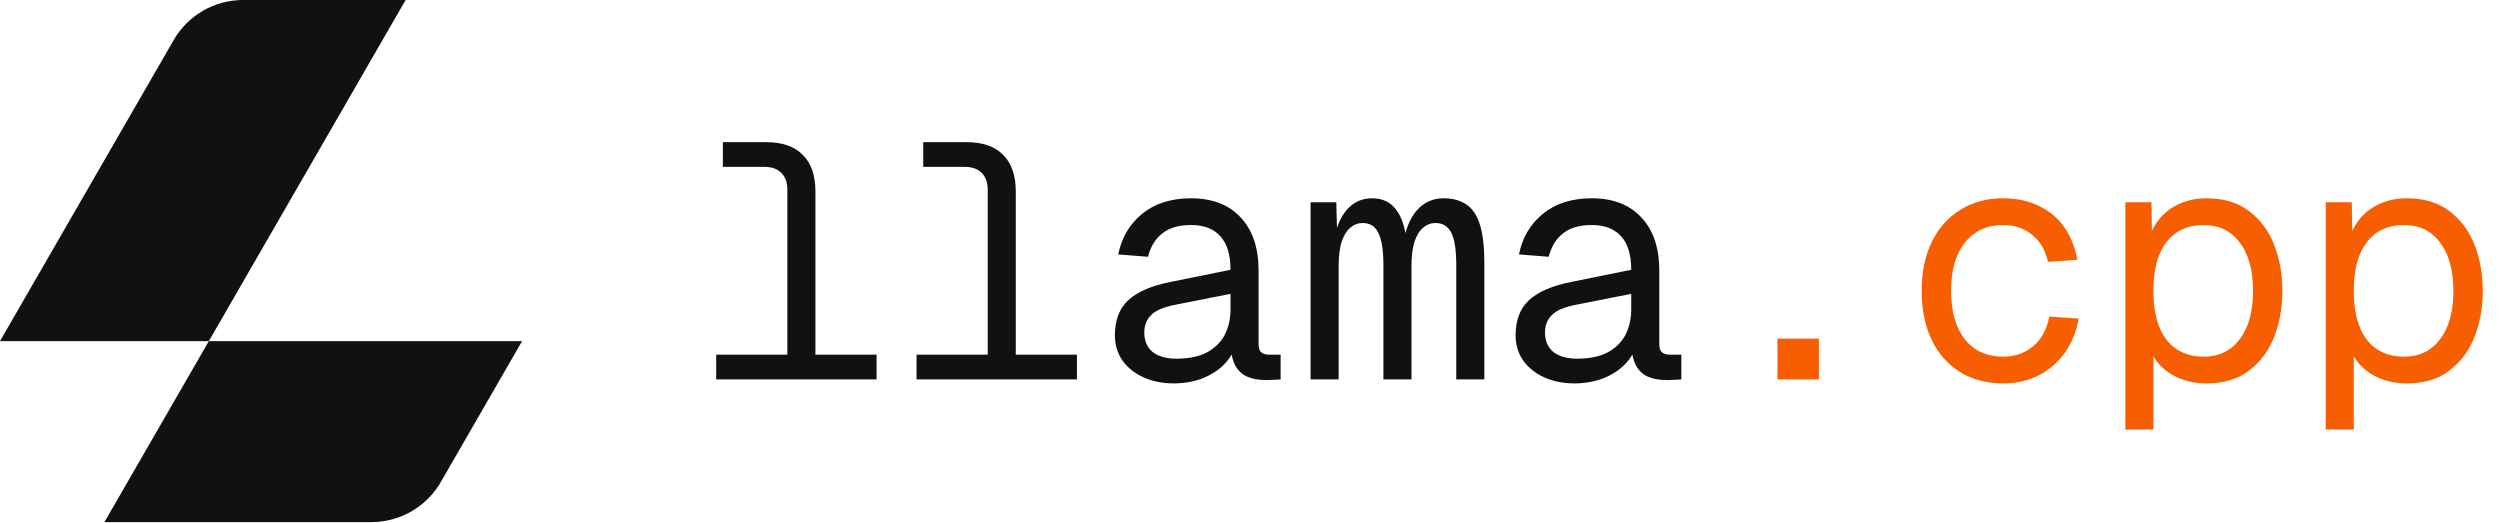
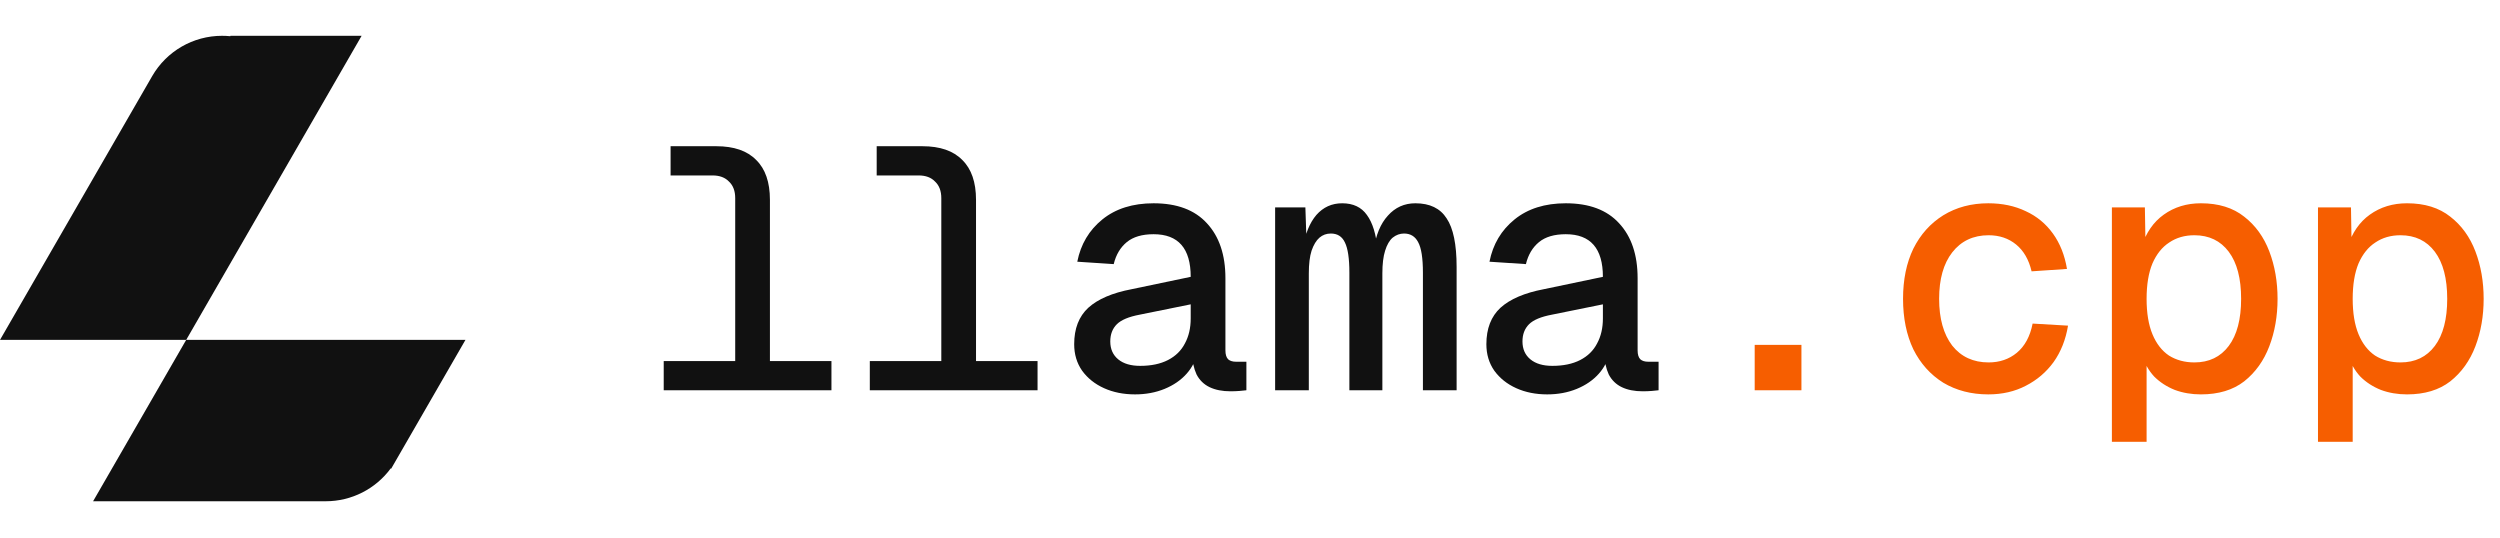
- <svg xmlns="http://www.w3.org/2000/svg" width="2873" height="600" viewBox="0 0 2873 600" fill="none">
-   <path d="M600 392L504.249 558L504.137 557.929C487.252 584.069 458.193 600 426.864 600H120L200.324 460.772L240 392H600ZM240 392H0L113.077 196L199.602 46.025C216.032 17.546 246.411 3.25756e-05 279.29 0H466.154L240 392Z" fill="#111111" />
-   <path d="M904.832 436V217.888C904.832 209.696 902.528 203.296 897.92 198.688C893.312 194.08 886.912 191.776 878.72 191.776H830.72V163.36H880.256C898.944 163.36 913.024 168.224 922.496 177.952C932.224 187.424 937.088 201.504 937.088 220.192V436H904.832ZM823.04 436V407.584H1007.36V436H823.04ZM1135.08 436V217.888C1135.08 209.696 1132.78 203.296 1128.17 198.688C1123.56 194.08 1117.16 191.776 1108.97 191.776H1060.97V163.36H1110.51C1129.19 163.36 1143.27 168.224 1152.75 177.952C1162.47 187.424 1167.34 201.504 1167.34 220.192V436H1135.08ZM1053.29 436V407.584H1237.61V436H1053.29ZM1348.82 440.608C1336.02 440.608 1324.5 438.304 1314.26 433.696C1304.02 429.088 1295.96 422.688 1290.07 414.496C1284.18 406.048 1281.24 396.32 1281.24 385.312C1281.24 367.904 1286.36 354.464 1296.6 344.992C1307.09 335.264 1323.48 328.224 1345.75 323.872L1414.1 310.048C1414.1 292.64 1410.13 279.712 1402.2 271.264C1394.52 262.816 1383.38 258.592 1368.79 258.592C1354.71 258.592 1343.7 261.792 1335.76 268.192C1327.83 274.336 1322.32 283.296 1319.25 295.072L1285.08 292.384C1288.92 273.184 1298 257.696 1312.34 245.92C1326.93 233.888 1345.75 227.872 1368.79 227.872C1393.36 227.872 1412.44 235.296 1426 250.144C1439.57 264.736 1446.36 284.96 1446.36 310.816V395.296C1446.36 399.904 1447.38 403.104 1449.43 404.896C1451.48 406.688 1454.55 407.584 1458.64 407.584H1471.7V436C1470.16 436.256 1467.73 436.384 1464.4 436.384C1461.08 436.64 1457.88 436.768 1454.8 436.768C1446.1 436.768 1438.68 435.36 1432.53 432.544C1426.64 429.728 1422.16 425.248 1419.09 419.104C1416.02 412.704 1414.36 404.512 1414.1 394.528H1420.24C1418.45 403.232 1414.1 411.168 1407.19 418.336C1400.53 425.248 1392.08 430.752 1381.84 434.848C1371.6 438.688 1360.6 440.608 1348.82 440.608ZM1351.89 412.192C1365.72 412.192 1377.24 409.888 1386.45 405.28C1395.67 400.416 1402.58 393.76 1407.19 385.312C1411.8 376.608 1414.1 366.624 1414.1 355.36V337.696L1351.89 349.984C1338.07 352.544 1328.47 356.512 1323.09 361.888C1317.72 367.008 1315.03 373.792 1315.03 382.24C1315.03 391.712 1318.23 399.136 1324.63 404.512C1331.28 409.632 1340.37 412.192 1351.89 412.192ZM1506.11 436V232.48H1535.68L1536.83 277.792L1532.99 277.024C1535.29 261.92 1540.16 250.016 1547.58 241.312C1555.26 232.352 1564.99 227.872 1576.77 227.872C1588.8 227.872 1598.01 232.224 1604.41 240.928C1611.07 249.632 1615.17 262.432 1616.7 279.328H1612.86C1615.17 263.456 1620.29 250.912 1628.22 241.696C1636.41 232.48 1646.65 227.872 1658.94 227.872C1675.33 227.872 1687.23 233.504 1694.65 244.768C1702.08 256.032 1705.79 274.72 1705.79 300.832V436H1673.53V305.44C1673.53 287.264 1671.61 274.592 1667.77 267.424C1663.93 260 1657.92 256.288 1649.73 256.288C1644.35 256.288 1639.61 258.08 1635.52 261.664C1631.42 264.992 1628.09 270.368 1625.53 277.792C1623.23 285.216 1622.08 294.688 1622.08 306.208V436H1589.82V305.44C1589.82 288.032 1587.9 275.488 1584.06 267.808C1580.48 260.128 1574.46 256.288 1566.01 256.288C1560.64 256.288 1555.9 258.08 1551.81 261.664C1547.71 264.992 1544.38 270.368 1541.82 277.792C1539.52 285.216 1538.37 294.688 1538.37 306.208V436H1506.11ZM1809.32 440.608C1796.52 440.608 1785 438.304 1774.76 433.696C1764.52 429.088 1756.46 422.688 1750.57 414.496C1744.68 406.048 1741.74 396.32 1741.74 385.312C1741.74 367.904 1746.86 354.464 1757.1 344.992C1767.59 335.264 1783.98 328.224 1806.25 323.872L1874.6 310.048C1874.6 292.64 1870.63 279.712 1862.7 271.264C1855.02 262.816 1843.88 258.592 1829.29 258.592C1815.21 258.592 1804.2 261.792 1796.26 268.192C1788.33 274.336 1782.82 283.296 1779.75 295.072L1745.58 292.384C1749.42 273.184 1758.5 257.696 1772.84 245.92C1787.43 233.888 1806.25 227.872 1829.29 227.872C1853.86 227.872 1872.94 235.296 1886.5 250.144C1900.07 264.736 1906.86 284.96 1906.86 310.816V395.296C1906.86 399.904 1907.88 403.104 1909.93 404.896C1911.98 406.688 1915.05 407.584 1919.14 407.584H1932.2V436C1930.66 436.256 1928.23 436.384 1924.9 436.384C1921.58 436.64 1918.38 436.768 1915.3 436.768C1906.6 436.768 1899.18 435.36 1893.03 432.544C1887.14 429.728 1882.66 425.248 1879.59 419.104C1876.52 412.704 1874.86 404.512 1874.6 394.528H1880.74C1878.95 403.232 1874.6 411.168 1867.69 418.336C1861.03 425.248 1852.58 430.752 1842.34 434.848C1832.1 438.688 1821.1 440.608 1809.32 440.608ZM1812.39 412.192C1826.22 412.192 1837.74 409.888 1846.95 405.28C1856.17 400.416 1863.08 393.76 1867.69 385.312C1872.3 376.608 1874.6 366.624 1874.6 355.36V337.696L1812.39 349.984C1798.57 352.544 1788.97 356.512 1783.59 361.888C1778.22 367.008 1775.53 373.792 1775.53 382.24C1775.53 391.712 1778.73 399.136 1785.13 404.512C1791.78 409.632 1800.87 412.192 1812.39 412.192Z" fill="#111111" />
-   <path d="M2042.64 436V389.152H2090.26V436H2042.64ZM2302.08 440.608C2283.13 440.608 2266.62 436.256 2252.54 427.552C2238.46 418.848 2227.58 406.56 2219.9 390.688C2212.22 374.56 2208.38 355.744 2208.38 334.24C2208.38 312.736 2212.22 294.048 2219.9 278.176C2227.58 262.304 2238.46 250.016 2252.54 241.312C2266.62 232.352 2283.13 227.872 2302.08 227.872C2317.18 227.872 2330.62 230.688 2342.4 236.32C2354.17 241.696 2363.9 249.632 2371.58 260.128C2379.26 270.624 2384.51 283.424 2387.32 298.528L2353.53 300.832C2350.46 287.264 2344.32 276.896 2335.1 269.728C2326.14 262.304 2315.13 258.592 2302.08 258.592C2283.39 258.592 2268.67 265.376 2257.92 278.944C2247.42 292.256 2242.17 310.688 2242.17 334.24C2242.17 357.792 2247.42 376.352 2257.92 389.92C2268.67 403.232 2283.39 409.888 2302.08 409.888C2315.13 409.888 2326.4 406.048 2335.87 398.368C2345.6 390.688 2352 379.168 2355.07 363.808L2388.86 366.112C2386.04 381.216 2380.67 394.4 2372.73 405.664C2364.8 416.672 2354.81 425.248 2342.78 431.392C2330.75 437.536 2317.18 440.608 2302.08 440.608ZM2442.47 493.6V232.48H2472.42L2473.19 278.56L2468.58 276.256C2473.7 260.384 2482.15 248.352 2493.93 240.16C2505.96 231.968 2519.78 227.872 2535.4 227.872C2555.62 227.872 2572.13 232.864 2584.93 242.848C2597.99 252.832 2607.59 265.888 2613.73 282.016C2619.88 298.144 2622.95 315.552 2622.95 334.24C2622.95 352.928 2619.88 370.336 2613.73 386.464C2607.59 402.592 2597.99 415.648 2584.93 425.632C2572.13 435.616 2555.62 440.608 2535.4 440.608C2524.9 440.608 2515.05 438.816 2505.83 435.232C2496.87 431.648 2489.19 426.656 2482.79 420.256C2476.65 413.856 2472.42 406.304 2470.12 397.6L2474.73 392.224V493.6H2442.47ZM2532.33 409.888C2549.99 409.888 2563.81 403.232 2573.8 389.92C2584.04 376.608 2589.16 358.048 2589.16 334.24C2589.16 310.432 2584.04 291.872 2573.8 278.56C2563.81 265.248 2549.99 258.592 2532.33 258.592C2520.55 258.592 2510.31 261.408 2501.61 267.04C2493.16 272.672 2486.5 281.12 2481.64 292.384C2477.03 303.648 2474.73 317.6 2474.73 334.24C2474.73 350.88 2477.03 364.832 2481.64 376.096C2486.25 387.36 2492.9 395.808 2501.61 401.44C2510.31 407.072 2520.55 409.888 2532.33 409.888ZM2672.72 493.6V232.48H2702.67L2703.44 278.56L2698.83 276.256C2703.95 260.384 2712.4 248.352 2724.18 240.16C2736.21 231.968 2750.03 227.872 2765.65 227.872C2785.87 227.872 2802.38 232.864 2815.18 242.848C2828.24 252.832 2837.84 265.888 2843.98 282.016C2850.13 298.144 2853.2 315.552 2853.2 334.24C2853.2 352.928 2850.13 370.336 2843.98 386.464C2837.84 402.592 2828.24 415.648 2815.18 425.632C2802.38 435.616 2785.87 440.608 2765.65 440.608C2755.15 440.608 2745.3 438.816 2736.08 435.232C2727.12 431.648 2719.44 426.656 2713.04 420.256C2706.9 413.856 2702.67 406.304 2700.37 397.6L2704.98 392.224V493.6H2672.72ZM2762.58 409.888C2780.24 409.888 2794.06 403.232 2804.05 389.92C2814.29 376.608 2819.41 358.048 2819.41 334.24C2819.41 310.432 2814.29 291.872 2804.05 278.56C2794.06 265.248 2780.24 258.592 2762.58 258.592C2750.8 258.592 2740.56 261.408 2731.86 267.04C2723.41 272.672 2716.75 281.12 2711.89 292.384C2707.28 303.648 2704.98 317.6 2704.98 334.24C2704.98 350.88 2707.28 364.832 2711.89 376.096C2716.5 387.36 2723.15 395.808 2731.86 401.44C2740.56 407.072 2750.8 409.888 2762.58 409.888Z" fill="#F65E00" />
+ <svg xmlns="http://www.w3.org/2000/svg" width="2793" height="600" viewBox="0 0 2793 600" fill="none">
+   <path d="M520 379.733L437.016 523.6L436.53 523.295C419.667 546.213 392.788 560 363.942 560H104L188.773 413.061L208 379.733H520ZM208 379.733H0L98 209.866L170 85.066C186.088 57.181 215.835 40 248.029 40C251.186 40 254.289 40.157 257.333 40.46L257.4 40H404L208 379.733Z" fill="#111111" />
+   <path d="M821.376 436V221.344C821.376 213.408 819.072 207.264 814.464 202.912C810.112 198.304 803.968 196 796.032 196H749.184V163.36H800.256C819.968 163.36 834.816 168.48 844.8 178.72C855.04 188.704 860.16 203.552 860.16 223.264V436H821.376ZM741.504 436V403.36H928.896V436H741.504ZM1051.63 436V221.344C1051.63 213.408 1049.32 207.264 1044.71 202.912C1040.36 198.304 1034.22 196 1026.28 196H979.434V163.36H1030.51C1050.22 163.36 1065.07 168.48 1075.05 178.72C1085.29 188.704 1090.41 203.552 1090.41 223.264V436H1051.63ZM971.754 436V403.36H1159.15V436H971.754ZM1268.05 440.608C1255.25 440.608 1243.73 438.304 1233.49 433.696C1223.25 429.088 1215.06 422.56 1208.92 414.112C1203.03 405.664 1200.08 395.808 1200.08 384.544C1200.08 367.136 1205.33 353.568 1215.83 343.84C1226.58 334.112 1242.71 327.2 1264.21 323.104L1330.26 309.28C1330.26 293.408 1326.8 281.504 1319.89 273.568C1312.98 265.632 1302.61 261.664 1288.79 261.664C1275.99 261.664 1266 264.608 1258.84 270.496C1251.67 276.384 1246.8 284.576 1244.24 295.072L1203.54 292.384C1207.38 272.928 1216.72 257.184 1231.57 245.152C1246.42 233.12 1265.49 227.104 1288.79 227.104C1314.9 227.104 1334.74 234.528 1348.31 249.376C1362.13 264.224 1369.04 284.704 1369.04 310.816V391.456C1369.04 396.064 1370.07 399.392 1372.12 401.44C1374.16 403.232 1377.11 404.128 1380.95 404.128H1392.47V436C1390.93 436.256 1388.37 436.512 1384.79 436.768C1381.46 437.024 1378.13 437.152 1374.8 437.152C1365.59 437.152 1357.78 435.616 1351.38 432.544C1344.98 429.472 1340.12 424.736 1336.79 418.336C1333.72 411.68 1331.92 403.36 1331.41 393.376H1337.56C1336.02 402.336 1332.05 410.4 1325.65 417.568C1319.25 424.736 1311.06 430.368 1301.08 434.464C1291.09 438.56 1280.08 440.608 1268.05 440.608ZM1273.81 408.736C1286.1 408.736 1296.47 406.56 1304.92 402.208C1313.36 397.856 1319.64 391.712 1323.73 383.776C1328.08 375.84 1330.26 366.496 1330.26 355.744V340L1273.43 351.52C1261.14 353.824 1252.56 357.408 1247.7 362.272C1242.84 367.136 1240.4 373.536 1240.4 381.472C1240.4 389.92 1243.35 396.576 1249.24 401.44C1255.12 406.304 1263.32 408.736 1273.81 408.736ZM1424.57 436V231.712H1458.37L1459.9 277.792L1455.68 276.64C1458.24 261.024 1463.23 248.864 1470.65 240.16C1478.33 231.456 1487.93 227.104 1499.45 227.104C1511.74 227.104 1520.96 231.456 1527.1 240.16C1533.5 248.864 1537.47 261.792 1539.01 278.944H1534.78C1537.09 262.56 1542.33 249.888 1550.53 240.928C1558.72 231.712 1568.96 227.104 1581.25 227.104C1597.37 227.104 1609.02 232.736 1616.19 244C1623.61 255.008 1627.33 273.056 1627.33 298.144V436H1589.69V304.672C1589.69 288.288 1587.9 276.896 1584.32 270.496C1580.99 264.096 1575.74 260.896 1568.57 260.896C1563.97 260.896 1559.74 262.432 1555.9 265.504C1552.32 268.576 1549.5 273.44 1547.45 280.096C1545.41 286.496 1544.38 294.944 1544.38 305.44V436H1507.52V304.672C1507.52 288.8 1505.85 277.536 1502.53 270.88C1499.45 264.224 1494.21 260.896 1486.78 260.896C1481.92 260.896 1477.69 262.432 1474.11 265.504C1470.53 268.576 1467.58 273.44 1465.28 280.096C1463.23 286.496 1462.21 294.944 1462.21 305.44V436H1424.57ZM1728.55 440.608C1715.75 440.608 1704.23 438.304 1693.99 433.696C1683.75 429.088 1675.56 422.56 1669.42 414.112C1663.53 405.664 1660.58 395.808 1660.58 384.544C1660.58 367.136 1665.83 353.568 1676.33 343.84C1687.08 334.112 1703.21 327.2 1724.71 323.104L1790.76 309.28C1790.76 293.408 1787.3 281.504 1780.39 273.568C1773.48 265.632 1763.11 261.664 1749.29 261.664C1736.49 261.664 1726.5 264.608 1719.34 270.496C1712.17 276.384 1707.3 284.576 1704.74 295.072L1664.04 292.384C1667.88 272.928 1677.22 257.184 1692.07 245.152C1706.92 233.12 1725.99 227.104 1749.29 227.104C1775.4 227.104 1795.24 234.528 1808.81 249.376C1822.63 264.224 1829.54 284.704 1829.54 310.816V391.456C1829.54 396.064 1830.57 399.392 1832.62 401.44C1834.66 403.232 1837.61 404.128 1841.45 404.128H1852.97V436C1851.43 436.256 1848.87 436.512 1845.29 436.768C1841.96 437.024 1838.63 437.152 1835.3 437.152C1826.09 437.152 1818.28 435.616 1811.88 432.544C1805.48 429.472 1800.62 424.736 1797.29 418.336C1794.22 411.68 1792.42 403.36 1791.91 393.376H1798.06C1796.52 402.336 1792.55 410.4 1786.15 417.568C1779.75 424.736 1771.56 430.368 1761.58 434.464C1751.59 438.56 1740.58 440.608 1728.55 440.608ZM1734.31 408.736C1746.6 408.736 1756.97 406.56 1765.42 402.208C1773.86 397.856 1780.14 391.712 1784.23 383.776C1788.58 375.84 1790.76 366.496 1790.76 355.744V340L1733.93 351.52C1721.64 353.824 1713.06 357.408 1708.2 362.272C1703.34 367.136 1700.9 373.536 1700.9 381.472C1700.9 389.92 1703.85 396.576 1709.74 401.44C1715.62 406.304 1723.82 408.736 1734.31 408.736Z" fill="#111111" />
+   <path d="M1960.34 436V385.312H2012.56V436H1960.34ZM2221.31 440.608C2202.36 440.608 2185.6 436.256 2171 427.552C2156.67 418.592 2145.53 406.176 2137.6 390.304C2129.92 374.176 2126.08 355.36 2126.08 333.856C2126.08 312.352 2129.92 293.664 2137.6 277.792C2145.53 261.92 2156.67 249.504 2171 240.544C2185.6 231.584 2202.36 227.104 2221.31 227.104C2236.92 227.104 2250.88 230.048 2263.16 235.936C2275.45 241.568 2285.56 249.888 2293.5 260.896C2301.44 271.904 2306.68 285.088 2309.24 300.448L2269.69 303.136C2266.62 290.08 2260.86 280.096 2252.41 273.184C2243.96 266.272 2233.72 262.816 2221.69 262.816C2204.54 262.816 2190.97 269.216 2180.99 282.016C2171.26 294.56 2166.4 311.84 2166.4 333.856C2166.4 355.872 2171.26 373.28 2180.99 386.08C2190.97 398.624 2204.54 404.896 2221.69 404.896C2233.98 404.896 2244.48 401.312 2253.18 394.144C2262.14 386.72 2268.03 375.84 2270.84 361.504L2310.4 363.808C2307.84 379.424 2302.46 392.992 2294.27 404.512C2286.08 415.776 2275.71 424.608 2263.16 431.008C2250.88 437.408 2236.92 440.608 2221.31 440.608ZM2359.4 493.6V231.712H2396.26L2397.03 278.176L2392.42 275.872C2397.54 260 2405.86 247.968 2417.38 239.776C2429.16 231.328 2442.98 227.104 2458.85 227.104C2478.57 227.104 2494.69 232.096 2507.24 242.08C2519.78 251.808 2529.13 264.736 2535.27 280.864C2541.41 296.992 2544.49 314.656 2544.49 333.856C2544.49 353.056 2541.41 370.72 2535.27 386.848C2529.13 402.976 2519.78 416.032 2507.24 426.016C2494.69 435.744 2478.57 440.608 2458.85 440.608C2448.36 440.608 2438.63 438.944 2429.67 435.616C2420.71 432.032 2413.03 427.04 2406.63 420.64C2400.49 413.984 2396.01 406.048 2393.19 396.832L2398.18 391.456V493.6H2359.4ZM2451.56 404.896C2467.94 404.896 2480.74 398.752 2489.96 386.464C2499.17 374.176 2503.78 356.64 2503.78 333.856C2503.78 311.072 2499.17 293.536 2489.96 281.248C2480.74 268.96 2467.94 262.816 2451.56 262.816C2440.81 262.816 2431.46 265.504 2423.53 270.88C2415.59 276 2409.32 283.808 2404.71 294.304C2400.36 304.8 2398.18 317.984 2398.18 333.856C2398.18 349.728 2400.36 362.912 2404.71 373.408C2409.06 383.904 2415.21 391.84 2423.14 397.216C2431.33 402.336 2440.81 404.896 2451.56 404.896ZM2589.65 493.6V231.712H2626.51L2627.28 278.176L2622.67 275.872C2627.79 260 2636.11 247.968 2647.63 239.776C2659.41 231.328 2673.23 227.104 2689.1 227.104C2708.82 227.104 2724.94 232.096 2737.49 242.08C2750.03 251.808 2759.38 264.736 2765.52 280.864C2771.66 296.992 2774.74 314.656 2774.74 333.856C2774.74 353.056 2771.66 370.72 2765.52 386.848C2759.38 402.976 2750.03 416.032 2737.49 426.016C2724.94 435.744 2708.82 440.608 2689.1 440.608C2678.61 440.608 2668.88 438.944 2659.92 435.616C2650.96 432.032 2643.28 427.04 2636.88 420.64C2630.74 413.984 2626.26 406.048 2623.44 396.832L2628.43 391.456V493.6H2589.65ZM2681.81 404.896C2698.19 404.896 2710.99 398.752 2720.21 386.464C2729.42 374.176 2734.03 356.64 2734.03 333.856C2734.03 311.072 2729.42 293.536 2720.21 281.248C2710.99 268.96 2698.19 262.816 2681.81 262.816C2671.06 262.816 2661.71 265.504 2653.78 270.88C2645.84 276 2639.57 283.808 2634.96 294.304C2630.61 304.8 2628.43 317.984 2628.43 333.856C2628.43 349.728 2630.61 362.912 2634.96 373.408C2639.31 383.904 2645.46 391.84 2653.39 397.216C2661.58 402.336 2671.06 404.896 2681.81 404.896Z" fill="#F65E00" />
</svg>
